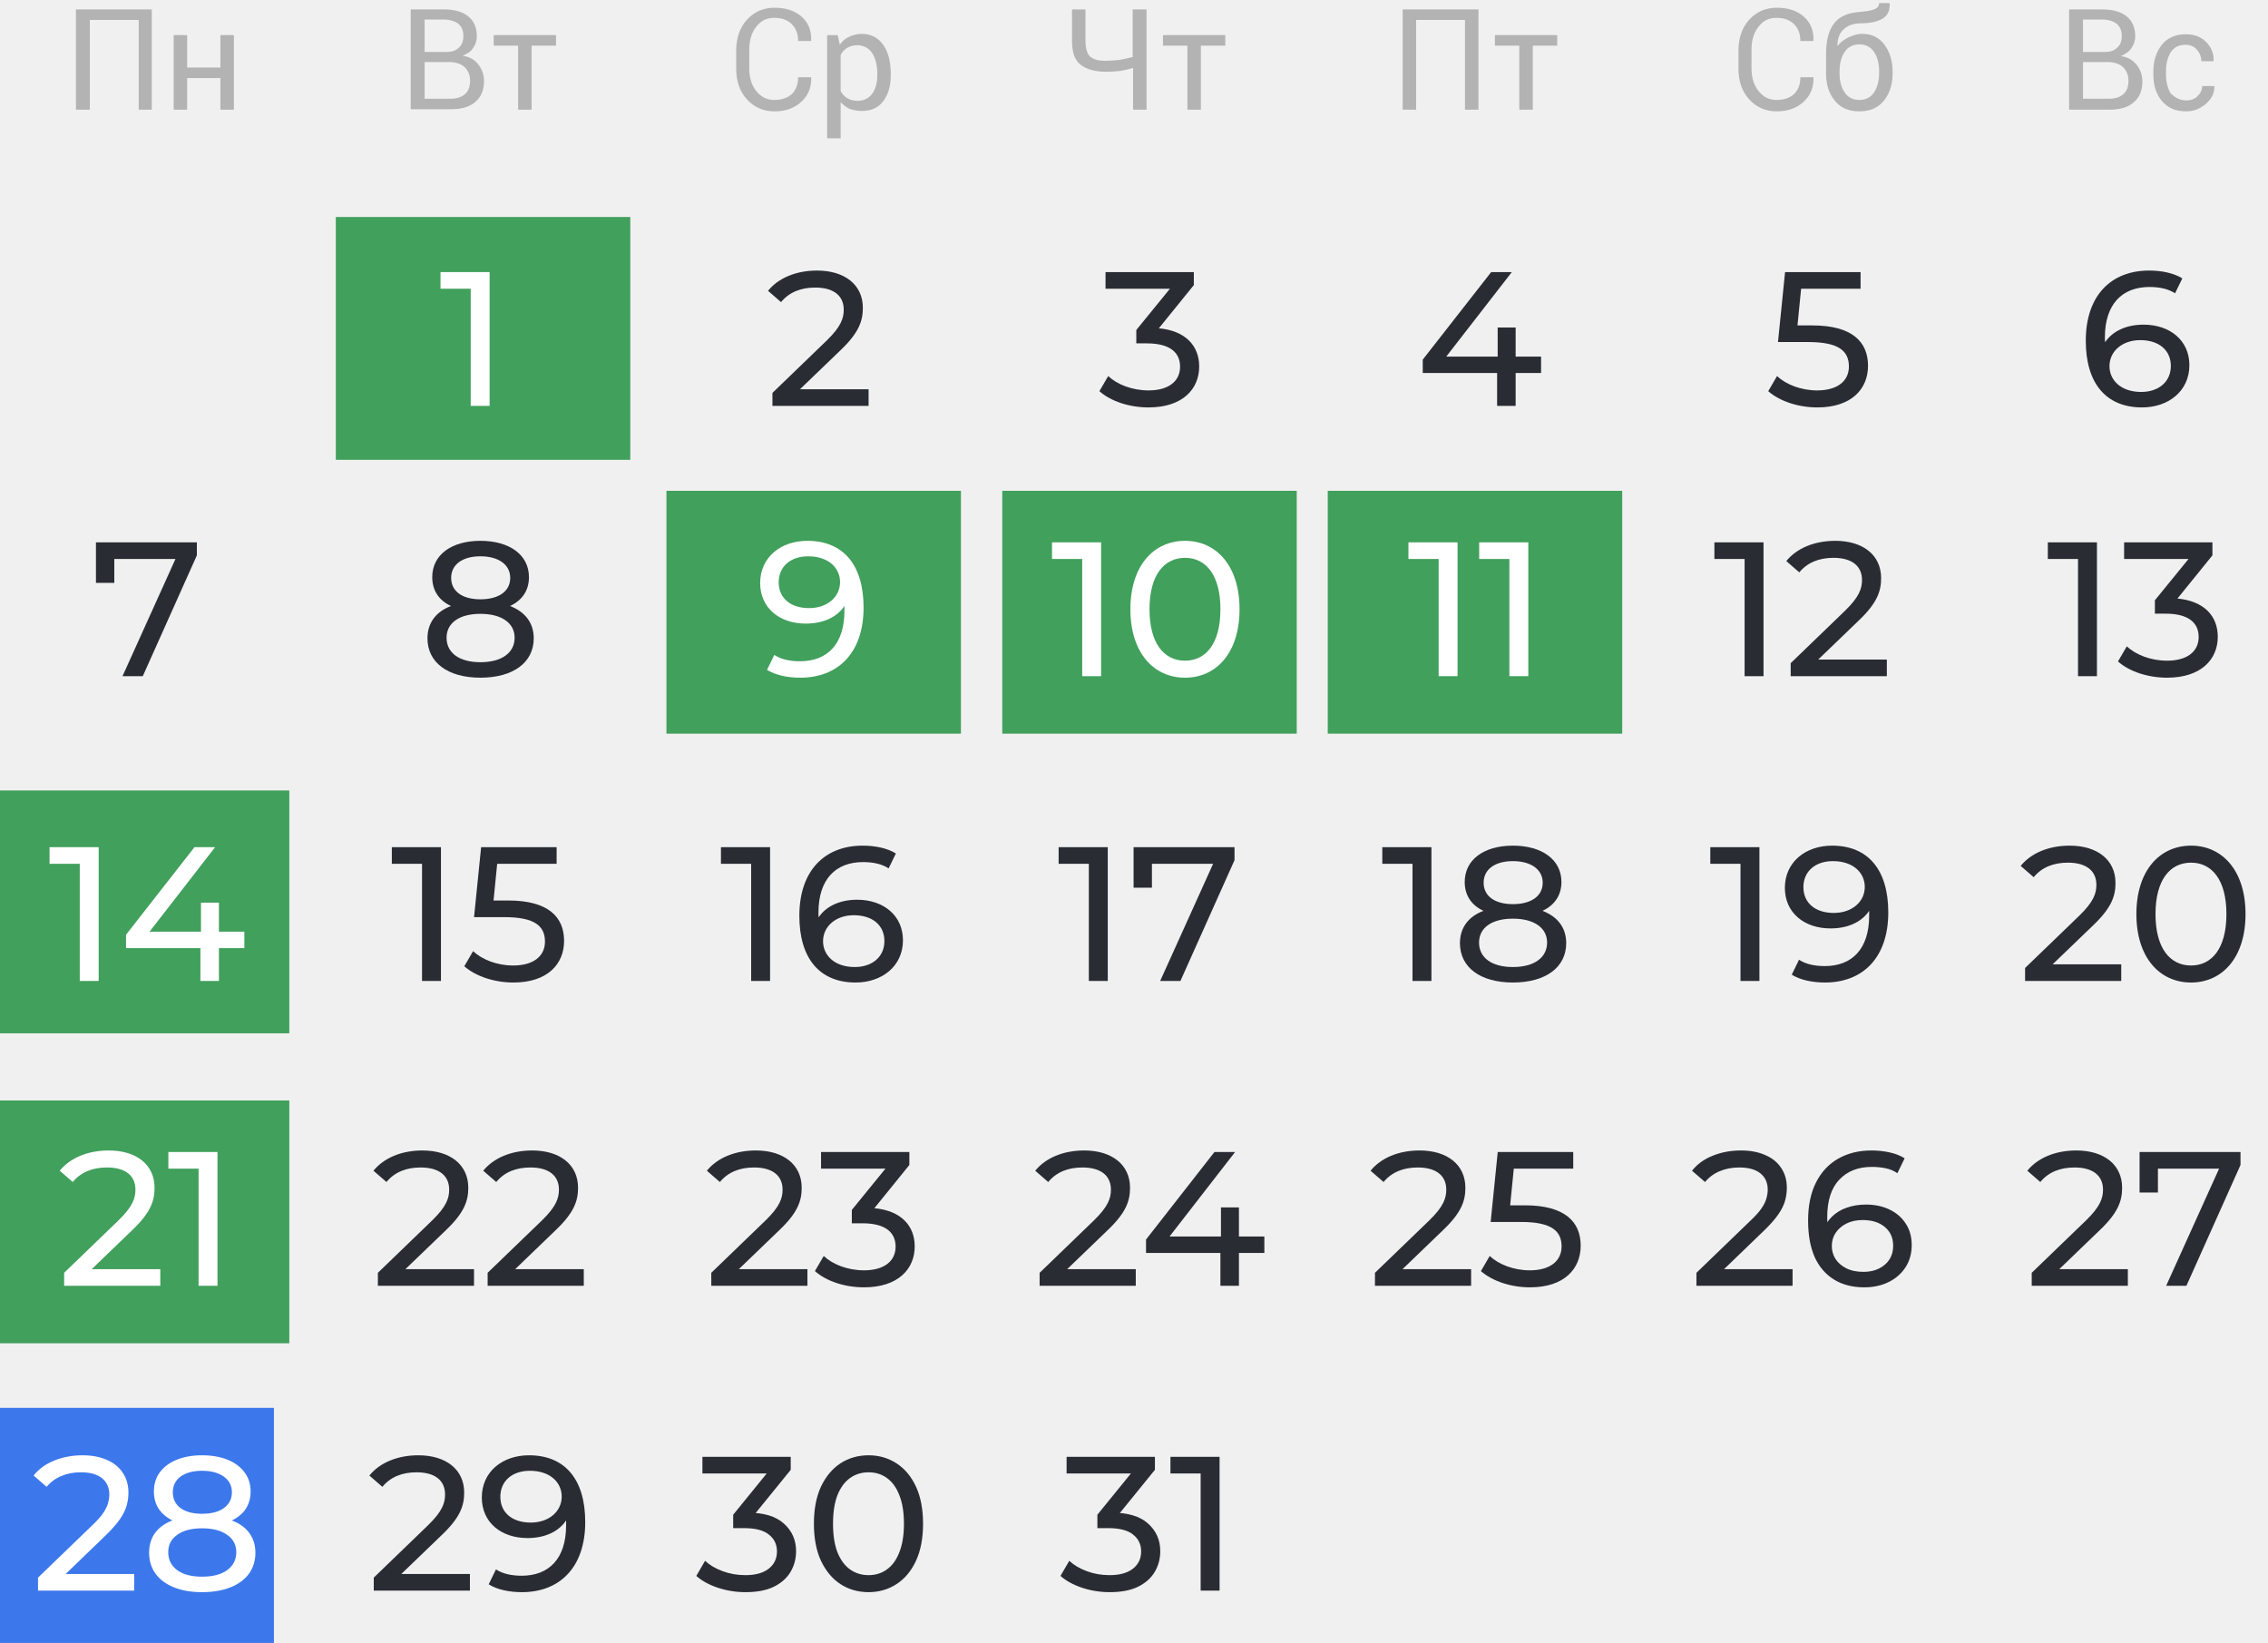
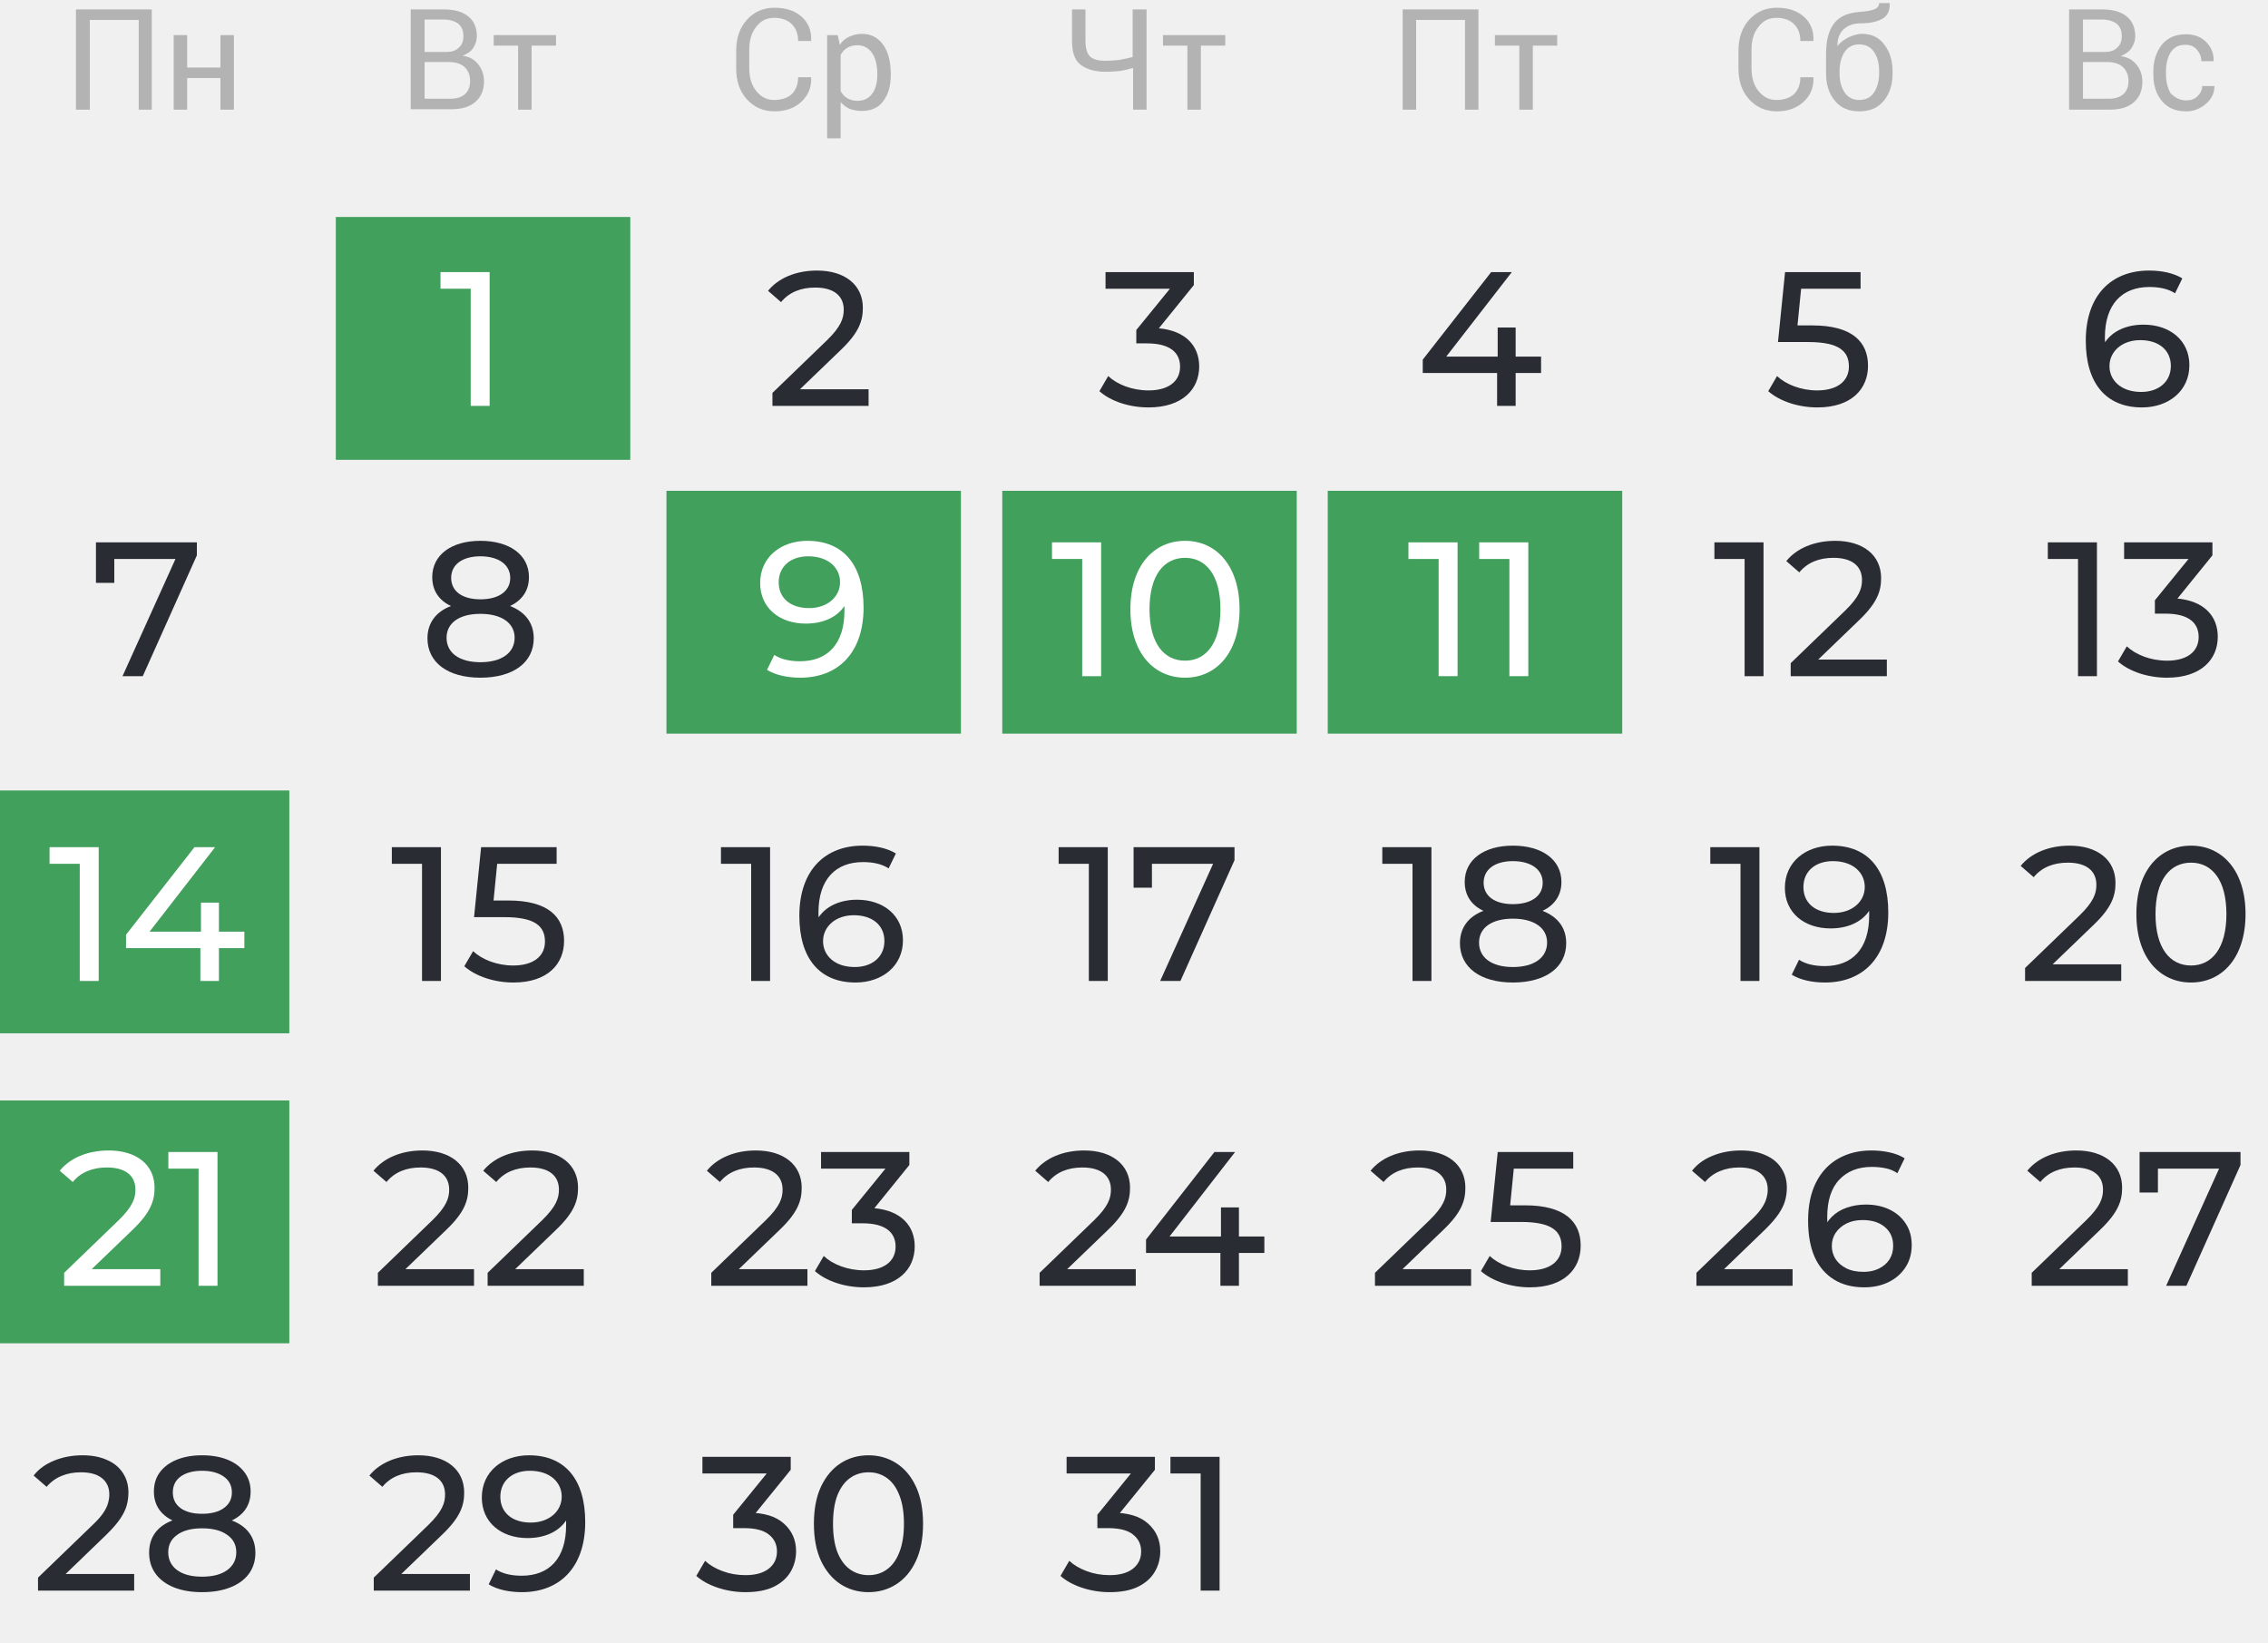
<svg xmlns="http://www.w3.org/2000/svg" width="439" height="318" viewBox="0 0 439 318" fill="none">
  <g clip-path="url(#clip0_3949_8374)">
    <mask id="mask0_3949_8374" style="mask-type:luminance" maskUnits="userSpaceOnUse" x="7" y="0" width="432" height="318">
      <path d="M438.5 0H7.5V318H438.5V0Z" fill="white" />
    </mask>
    <g mask="url(#mask0_3949_8374)">
      <path d="M122 42H65V89H122V42Z" fill="#41A05C" />
    </g>
    <path d="M186 95H129V142H186V95Z" fill="#41A05C" />
    <path d="M56 153H-1V200H56V153Z" fill="#41A05C" />
    <path d="M56 213H-1V260H56V213Z" fill="#41A05C" />
    <path d="M251 95H194V142H251V95Z" fill="#41A05C" />
    <path d="M314 95H257V142H314V95Z" fill="#41A05C" />
-     <path d="M53.02 272.5H-3.98V319.5H53.02V272.5Z" fill="#3C78EC" />
    <path d="M29.457 21.226H26.849V3.861H17.392V21.226H14.701V1.823H29.376V21.226H29.457Z" fill="#B3B3B3" />
    <path d="M45.273 21.226H42.664V15.112H36.224V21.226H33.615V6.796H36.224V13.073H42.664V6.796H45.273V21.226Z" fill="#B3B3B3" />
    <path d="M79.5 21.226V1.823H85.859C87.897 1.823 89.446 2.231 90.588 3.128C91.729 4.024 92.3 5.329 92.3 7.041C92.3 7.856 92.055 8.59 91.566 9.324C91.077 10.057 90.343 10.465 89.528 10.791C90.832 10.954 91.81 11.525 92.544 12.422C93.278 13.318 93.686 14.46 93.686 15.683C93.686 17.476 93.115 18.781 91.974 19.759C90.832 20.737 89.283 21.145 87.245 21.145H79.5V21.226ZM82.19 10.057H86.43C87.408 10.057 88.223 9.813 88.794 9.242C89.446 8.671 89.691 7.938 89.691 6.959C89.691 5.9 89.365 5.166 88.712 4.595C88.06 4.106 87.082 3.78 85.859 3.78H82.19V10.057ZM82.19 12.095V19.107H87.245C88.468 19.107 89.365 18.781 90.017 18.21C90.669 17.639 90.995 16.742 90.995 15.683C90.995 14.623 90.669 13.726 90.017 13.074C89.365 12.422 88.468 12.095 87.245 12.014H87.082H82.19V12.095Z" fill="#B3B3B3" />
    <path d="M107.626 8.834H102.898V21.226H100.289V8.834H95.561V6.796H107.626V8.834Z" fill="#B3B3B3" />
    <path d="M157.012 15.03C157.093 16.905 156.441 18.454 155.137 19.677C153.832 20.9 152.12 21.552 149.919 21.552C147.718 21.552 145.924 20.737 144.538 19.188C143.152 17.639 142.5 15.683 142.5 13.237V9.813C142.5 7.448 143.152 5.41 144.538 3.861C145.924 2.312 147.718 1.497 149.919 1.497C152.12 1.497 153.832 2.068 155.137 3.209C156.441 4.35 157.093 5.899 157.012 7.856V7.938H154.484C154.484 6.552 154.077 5.492 153.261 4.677C152.446 3.861 151.305 3.454 149.837 3.454C148.37 3.454 147.229 4.024 146.332 5.247C145.435 6.389 145.027 7.856 145.027 9.65V13.155C145.027 14.949 145.435 16.416 146.332 17.558C147.229 18.699 148.37 19.351 149.837 19.351C151.305 19.351 152.446 18.944 153.261 18.21C154.077 17.395 154.484 16.335 154.484 14.949H157.012V15.03Z" fill="#B3B3B3" />
    <path d="M172.42 14.541C172.42 16.661 171.931 18.291 170.952 19.596C169.974 20.9 168.588 21.471 166.795 21.471C165.898 21.471 165.164 21.308 164.43 21.063C163.778 20.737 163.207 20.33 162.718 19.759V26.77H160.109V6.796H162.148L162.555 8.671C163.044 7.938 163.615 7.449 164.349 7.122C165.083 6.796 165.898 6.552 166.795 6.552C168.588 6.552 169.974 7.285 170.952 8.671C171.931 10.057 172.42 11.932 172.42 14.297V14.541ZM169.811 14.297C169.811 12.666 169.485 11.28 168.833 10.302C168.181 9.324 167.202 8.753 165.979 8.753C165.246 8.753 164.593 8.916 164.023 9.242C163.452 9.568 163.044 10.057 162.718 10.628V17.639C163.044 18.21 163.452 18.699 164.023 19.025C164.593 19.351 165.246 19.514 165.979 19.514C167.202 19.514 168.181 19.025 168.833 18.128C169.485 17.232 169.811 16.009 169.811 14.623V14.297Z" fill="#B3B3B3" />
    <path d="M221.93 1.823V21.226H219.321V13.155C218.506 13.4 217.691 13.563 216.875 13.726C216.06 13.808 215.163 13.889 214.022 13.889C211.902 13.889 210.272 13.4 209.131 12.503C207.989 11.606 207.5 10.057 207.5 7.938V1.823H210.109V7.938C210.109 9.405 210.435 10.383 211.006 10.954C211.658 11.525 212.636 11.769 213.941 11.769C214.837 11.769 215.734 11.688 216.631 11.606C217.446 11.443 218.343 11.28 219.24 11.036V1.823H221.93Z" fill="#B3B3B3" />
    <path d="M237.174 8.834H232.446V21.226H229.837V8.834H225.109V6.796H237.174V8.834Z" fill="#B3B3B3" />
    <path d="M286.175 21.226H283.566V3.861H274.109V21.226H271.5V1.823H286.175V21.226Z" fill="#B3B3B3" />
    <path d="M301.42 8.835H296.691V21.227H294.083V8.835H289.354V6.796H301.42V8.835Z" fill="#B3B3B3" />
    <path d="M351.012 15.03C351.093 16.905 350.441 18.454 349.137 19.677C347.832 20.9 346.12 21.552 343.919 21.552C341.718 21.552 339.924 20.737 338.538 19.188C337.152 17.639 336.5 15.682 336.5 13.237V9.813C336.5 7.448 337.152 5.41 338.538 3.861C339.924 2.312 341.718 1.497 343.919 1.497C346.12 1.497 347.832 2.068 349.137 3.209C350.441 4.35 351.093 5.899 351.012 7.856V7.938H348.484C348.484 6.552 348.077 5.492 347.261 4.677C346.446 3.861 345.305 3.454 343.837 3.454C342.37 3.454 341.229 4.024 340.332 5.247C339.435 6.389 339.027 7.856 339.027 9.65V13.155C339.027 14.949 339.435 16.416 340.332 17.558C341.229 18.699 342.37 19.351 343.837 19.351C345.305 19.351 346.446 18.944 347.261 18.21C348.077 17.395 348.484 16.335 348.484 14.949H351.012V15.03Z" fill="#B3B3B3" />
    <path d="M360.387 6.551C362.262 6.551 363.648 7.204 364.708 8.59C365.768 9.976 366.338 11.688 366.338 13.889V14.215C366.338 16.335 365.768 18.128 364.626 19.514C363.485 20.9 361.936 21.552 359.898 21.552C357.86 21.552 356.311 20.9 355.169 19.514C354.028 18.128 353.457 16.416 353.457 14.215V13.889C353.457 13.807 353.457 13.726 353.457 13.726C353.457 13.644 353.457 13.644 353.457 13.563V10.465C353.457 7.693 354.028 5.736 355.088 4.432C356.148 3.127 357.778 2.475 359.898 2.312C361.121 2.231 362.099 2.068 362.751 1.823C363.403 1.578 363.73 1.171 363.73 0.6H365.768V0.682C365.849 2.068 365.36 3.046 364.382 3.617C363.403 4.187 362.017 4.513 360.142 4.513C358.756 4.513 357.697 4.921 356.881 5.655C356.066 6.388 355.658 7.448 355.658 8.834V8.916C356.148 8.264 356.881 7.693 357.697 7.285C358.512 6.878 359.49 6.551 360.387 6.551ZM359.898 8.59C358.675 8.59 357.697 9.079 357.044 10.057C356.392 11.035 356.066 12.34 356.066 13.807V14.133C356.066 15.682 356.392 16.905 357.044 17.884C357.697 18.862 358.675 19.351 359.898 19.351C361.121 19.351 362.099 18.862 362.751 17.884C363.403 16.905 363.73 15.601 363.73 14.133V13.807C363.73 12.258 363.403 11.035 362.751 10.057C362.099 9.079 361.121 8.59 359.898 8.59Z" fill="#B3B3B3" />
    <path d="M400.5 21.226V1.823H406.859C408.897 1.823 410.446 2.231 411.588 3.128C412.729 4.024 413.3 5.329 413.3 7.041C413.3 7.856 413.055 8.59 412.566 9.324C412.077 10.057 411.343 10.465 410.528 10.873C411.832 11.036 412.81 11.606 413.544 12.503C414.278 13.4 414.686 14.541 414.686 15.764C414.686 17.558 414.115 18.862 412.973 19.84C411.832 20.819 410.283 21.226 408.245 21.226H400.5ZM403.19 10.057H407.43C408.408 10.057 409.223 9.813 409.794 9.242C410.446 8.671 410.691 7.938 410.691 6.959C410.691 5.9 410.365 5.166 409.712 4.595C409.06 4.106 408.082 3.78 406.859 3.78H403.19V10.057ZM403.19 12.095V19.107H408.245C409.468 19.107 410.365 18.781 411.017 18.21C411.669 17.639 411.995 16.742 411.995 15.683C411.995 14.623 411.669 13.726 411.017 13.074C410.365 12.422 409.468 12.095 408.245 12.014H408.082H403.19V12.095Z" fill="#B3B3B3" />
    <path d="M423.245 19.433C424.061 19.433 424.794 19.188 425.365 18.618C425.936 18.047 426.262 17.395 426.262 16.661H428.626V16.742C428.626 17.965 428.137 19.107 426.996 20.085C425.854 21.063 424.631 21.552 423.164 21.552C421.126 21.552 419.577 20.9 418.435 19.514C417.294 18.128 416.805 16.416 416.805 14.378V13.808C416.805 11.769 417.376 10.057 418.435 8.671C419.577 7.285 421.126 6.633 423.082 6.633C424.713 6.633 426.017 7.122 426.996 8.101C427.974 9.079 428.545 10.302 428.463 11.769V11.851H426.099C426.099 10.954 425.773 10.22 425.202 9.568C424.631 8.916 423.898 8.671 423.001 8.671C421.696 8.671 420.8 9.161 420.147 10.139C419.577 11.117 419.251 12.34 419.251 13.808V14.378C419.251 15.846 419.577 17.069 420.147 18.047C421.044 18.944 421.941 19.433 423.245 19.433Z" fill="#B3B3B3" />
    <path d="M224.312 63.541C229.492 64.022 232.119 66.945 232.119 70.941C232.119 75.307 228.9 78.859 222.314 78.859C218.614 78.859 214.988 77.675 212.805 75.714L214.507 72.791C216.246 74.419 219.132 75.566 222.314 75.566C226.199 75.566 228.419 73.79 228.419 70.978C228.419 68.24 226.458 66.464 222.018 66.464H219.946V63.874L226.458 55.882H213.989V52.663H231.083V55.179L224.312 63.541Z" fill="#292C33" />
    <path d="M203.629 104.975H213.138V130.875H209.475V108.194H203.629V104.975ZM229.385 131.171C223.317 131.171 218.803 126.361 218.803 117.925C218.803 109.489 223.317 104.679 229.385 104.679C235.416 104.679 239.93 109.489 239.93 117.925C239.93 126.361 235.416 131.171 229.385 131.171ZM229.385 127.878C233.418 127.878 236.23 124.548 236.23 117.925C236.23 111.302 233.418 107.972 229.385 107.972C225.315 107.972 222.503 111.302 222.503 117.925C222.503 124.548 225.315 127.878 229.385 127.878Z" fill="white" />
    <path d="M204.912 163.975H214.421V189.875H210.758V167.194H204.912V163.975ZM219.42 163.975H238.956V166.491L228.485 189.875H224.563L234.812 167.194H222.972V171.819H219.42V163.975Z" fill="#292C33" />
    <path d="M206.56 245.656H219.843V248.875H201.232V246.359L211.777 236.184C214.515 233.52 215.033 231.892 215.033 230.264C215.033 227.6 213.146 225.972 209.52 225.972C206.745 225.972 204.488 226.86 202.897 228.784L200.381 226.601C202.379 224.122 205.82 222.679 209.853 222.679C215.255 222.679 218.733 225.454 218.733 229.894C218.733 232.41 217.993 234.667 214.478 238.034L206.56 245.656ZM244.732 239.329V242.511H239.811V248.875H236.222V242.511H221.829V239.921L235.075 222.975H239.071L226.38 239.329H236.333V233.705H239.811V239.329H244.732Z" fill="#292C33" />
    <path d="M298.294 69.017V72.199H293.373V78.563H289.784V72.199H275.391V69.609L288.637 52.663H292.633L279.942 69.017H289.895V63.393H293.373V69.017H298.294Z" fill="#292C33" />
    <path d="M272.621 104.975H282.13V130.875H278.467V108.194H272.621V104.975ZM286.316 104.975H295.825V130.875H292.162V108.194H286.316V104.975Z" fill="white" />
    <path d="M267.562 163.975H277.072V189.875H273.408V167.194H267.562V163.975ZM298.572 176.296C301.532 177.443 303.16 179.589 303.16 182.549C303.16 187.248 299.164 190.171 292.837 190.171C286.547 190.171 282.589 187.248 282.589 182.549C282.589 179.589 284.216 177.406 287.139 176.296C284.771 175.186 283.513 173.262 283.513 170.709C283.513 166.38 287.25 163.679 292.837 163.679C298.461 163.679 302.235 166.38 302.235 170.709C302.235 173.262 300.94 175.186 298.572 176.296ZM292.837 166.676C289.359 166.676 287.176 168.267 287.176 170.857C287.176 173.41 289.285 175.001 292.837 175.001C296.426 175.001 298.609 173.41 298.609 170.857C298.609 168.267 296.315 166.676 292.837 166.676ZM292.837 187.174C296.944 187.174 299.46 185.361 299.46 182.438C299.46 179.589 296.944 177.813 292.837 177.813C288.73 177.813 286.288 179.589 286.288 182.438C286.288 185.361 288.73 187.174 292.837 187.174Z" fill="#292C33" />
    <path d="M271.47 245.656H284.753V248.875H266.142V246.359L276.687 236.184C279.425 233.52 279.943 231.892 279.943 230.264C279.943 227.6 278.056 225.972 274.43 225.972C271.655 225.972 269.398 226.86 267.807 228.784L265.291 226.601C267.289 224.122 270.73 222.679 274.763 222.679C280.165 222.679 283.643 225.454 283.643 229.894C283.643 232.41 282.903 234.667 279.388 238.034L271.47 245.656ZM295.196 233.298C302.929 233.298 305.963 236.517 305.963 241.105C305.963 245.582 302.781 249.171 296.158 249.171C292.495 249.171 288.869 247.987 286.649 246.026L288.351 243.103C290.09 244.731 292.976 245.878 296.121 245.878C300.043 245.878 302.263 244.065 302.263 241.253C302.263 238.33 300.413 236.517 294.419 236.517H288.536L289.905 222.975H304.52V226.194H293.013L292.31 233.298H295.196Z" fill="#292C33" />
    <path d="M398.591 245.656H411.874V248.875H393.263V246.359L403.808 236.184C406.546 233.52 407.064 231.892 407.064 230.264C407.064 227.6 405.177 225.972 401.551 225.972C398.776 225.972 396.519 226.86 394.928 228.784L392.412 226.601C394.41 224.122 397.851 222.679 401.884 222.679C407.286 222.679 410.764 225.454 410.764 229.894C410.764 232.41 410.024 234.667 406.509 238.034L398.591 245.656ZM414.142 222.975H433.678V225.491L423.207 248.875H419.285L429.534 226.194H417.694V230.819H414.142V222.975Z" fill="#292C33" />
-     <path d="M7.359 307.875V305.359L17.904 295.184C18.841 294.296 19.532 293.519 19.976 292.853C20.444 292.162 20.753 291.533 20.901 290.966C21.073 290.374 21.16 289.807 21.16 289.264C21.16 287.932 20.691 286.884 19.754 286.119C18.816 285.354 17.447 284.972 15.647 284.972C14.265 284.972 13.02 285.206 11.91 285.675C10.8 286.119 9.838 286.822 9.024 287.784L6.508 285.601C7.494 284.343 8.814 283.381 10.467 282.715C12.144 282.024 13.982 281.679 15.98 281.679C17.78 281.679 19.347 281.975 20.679 282.567C22.011 283.134 23.034 283.961 23.75 285.046C24.49 286.131 24.86 287.414 24.86 288.894C24.86 289.733 24.749 290.559 24.527 291.373C24.305 292.187 23.885 293.05 23.269 293.963C22.652 294.876 21.764 295.899 20.605 297.034L11.207 306.099L10.319 304.656H25.97V307.875H7.359ZM39.113 308.171C37.016 308.171 35.203 307.863 33.674 307.246C32.145 306.629 30.96 305.754 30.122 304.619C29.283 303.46 28.864 302.103 28.864 300.549C28.864 299.02 29.259 297.725 30.048 296.664C30.862 295.579 32.033 294.765 33.563 294.222C35.092 293.655 36.942 293.371 39.113 293.371C41.283 293.371 43.133 293.655 44.663 294.222C46.217 294.765 47.401 295.579 48.215 296.664C49.029 297.749 49.436 299.044 49.436 300.549C49.436 302.103 49.017 303.46 48.178 304.619C47.339 305.754 46.143 306.629 44.589 307.246C43.035 307.863 41.209 308.171 39.113 308.171ZM39.113 305.174C41.185 305.174 42.8 304.755 43.96 303.916C45.144 303.053 45.736 301.893 45.736 300.438C45.736 299.007 45.144 297.885 43.96 297.071C42.8 296.232 41.185 295.813 39.113 295.813C37.066 295.813 35.462 296.232 34.303 297.071C33.144 297.885 32.564 299.007 32.564 300.438C32.564 301.893 33.144 303.053 34.303 303.916C35.462 304.755 37.066 305.174 39.113 305.174ZM39.113 295.369C37.139 295.369 35.462 295.11 34.081 294.592C32.7 294.049 31.639 293.285 30.899 292.298C30.159 291.287 29.789 290.09 29.789 288.709C29.789 287.254 30.171 286.008 30.936 284.972C31.725 283.911 32.823 283.097 34.229 282.53C35.635 281.963 37.263 281.679 39.113 281.679C40.987 281.679 42.628 281.963 44.034 282.53C45.44 283.097 46.538 283.911 47.327 284.972C48.116 286.008 48.511 287.254 48.511 288.709C48.511 290.09 48.141 291.287 47.401 292.298C46.661 293.285 45.588 294.049 44.182 294.592C42.776 295.11 41.086 295.369 39.113 295.369ZM39.113 293.001C40.913 293.001 42.319 292.631 43.331 291.891C44.367 291.151 44.885 290.14 44.885 288.857C44.885 287.55 44.355 286.526 43.294 285.786C42.233 285.046 40.84 284.676 39.113 284.676C37.386 284.676 36.005 285.046 34.969 285.786C33.958 286.526 33.452 287.55 33.452 288.857C33.452 290.14 33.945 291.151 34.932 291.891C35.943 292.631 37.337 293.001 39.113 293.001Z" fill="white" />
+     <path d="M7.359 307.875V305.359L17.904 295.184C18.841 294.296 19.532 293.519 19.976 292.853C20.444 292.162 20.753 291.533 20.901 290.966C21.073 290.374 21.16 289.807 21.16 289.264C21.16 287.932 20.691 286.884 19.754 286.119C18.816 285.354 17.447 284.972 15.647 284.972C14.265 284.972 13.02 285.206 11.91 285.675C10.8 286.119 9.838 286.822 9.024 287.784L6.508 285.601C7.494 284.343 8.814 283.381 10.467 282.715C12.144 282.024 13.982 281.679 15.98 281.679C17.78 281.679 19.347 281.975 20.679 282.567C22.011 283.134 23.034 283.961 23.75 285.046C24.49 286.131 24.86 287.414 24.86 288.894C24.86 289.733 24.749 290.559 24.527 291.373C24.305 292.187 23.885 293.05 23.269 293.963C22.652 294.876 21.764 295.899 20.605 297.034L11.207 306.099L10.319 304.656H25.97V307.875H7.359ZM39.113 308.171C37.016 308.171 35.203 307.863 33.674 307.246C32.145 306.629 30.96 305.754 30.122 304.619C29.283 303.46 28.864 302.103 28.864 300.549C28.864 299.02 29.259 297.725 30.048 296.664C30.862 295.579 32.033 294.765 33.563 294.222C35.092 293.655 36.942 293.371 39.113 293.371C41.283 293.371 43.133 293.655 44.663 294.222C46.217 294.765 47.401 295.579 48.215 296.664C49.029 297.749 49.436 299.044 49.436 300.549C49.436 302.103 49.017 303.46 48.178 304.619C47.339 305.754 46.143 306.629 44.589 307.246C43.035 307.863 41.209 308.171 39.113 308.171ZM39.113 305.174C41.185 305.174 42.8 304.755 43.96 303.916C45.144 303.053 45.736 301.893 45.736 300.438C45.736 299.007 45.144 297.885 43.96 297.071C42.8 296.232 41.185 295.813 39.113 295.813C37.066 295.813 35.462 296.232 34.303 297.071C33.144 297.885 32.564 299.007 32.564 300.438C32.564 301.893 33.144 303.053 34.303 303.916C35.462 304.755 37.066 305.174 39.113 305.174ZM39.113 295.369C37.139 295.369 35.462 295.11 34.081 294.592C32.7 294.049 31.639 293.285 30.899 292.298C30.159 291.287 29.789 290.09 29.789 288.709C29.789 287.254 30.171 286.008 30.936 284.972C31.725 283.911 32.823 283.097 34.229 282.53C35.635 281.963 37.263 281.679 39.113 281.679C40.987 281.679 42.628 281.963 44.034 282.53C45.44 283.097 46.538 283.911 47.327 284.972C48.116 286.008 48.511 287.254 48.511 288.709C48.511 290.09 48.141 291.287 47.401 292.298C46.661 293.285 45.588 294.049 44.182 294.592C42.776 295.11 41.086 295.369 39.113 295.369ZM39.113 293.001C40.913 293.001 42.319 292.631 43.331 291.891C44.367 291.151 44.885 290.14 44.885 288.857C44.885 287.55 44.355 286.526 43.294 285.786C42.233 285.046 40.84 284.676 39.113 284.676C37.386 284.676 36.005 285.046 34.969 285.786C33.958 286.526 33.452 287.55 33.452 288.857C33.452 290.14 33.945 291.151 34.932 291.891C35.943 292.631 37.337 293.001 39.113 293.001Z" fill="#292C33" />
    <path d="M77.675 304.656H90.958V307.875H72.347V305.359L82.892 295.184C85.63 292.52 86.148 290.892 86.148 289.264C86.148 286.6 84.261 284.972 80.635 284.972C77.86 284.972 75.603 285.86 74.012 287.784L71.496 285.601C73.494 283.122 76.935 281.679 80.968 281.679C86.37 281.679 89.848 284.454 89.848 288.894C89.848 291.41 89.108 293.667 85.593 297.034L77.675 304.656ZM102.399 281.679C109.356 281.679 113.278 286.341 113.278 294.592C113.278 303.435 108.283 308.171 101.03 308.171C98.588 308.171 96.257 307.69 94.592 306.654L95.998 303.768C97.367 304.656 99.106 304.989 100.993 304.989C106.247 304.989 109.578 301.696 109.578 295.221V294.296C108.061 296.553 105.322 297.7 102.103 297.7C96.96 297.7 93.26 294.629 93.26 289.856C93.26 284.861 97.256 281.679 102.399 281.679ZM102.732 294.703C106.284 294.703 108.727 292.52 108.727 289.671C108.727 287.007 106.581 284.676 102.547 284.676C99.18 284.676 96.849 286.637 96.849 289.708C96.849 292.742 99.106 294.703 102.732 294.703Z" fill="#292C33" />
    <path d="M144.286 308.171C142.461 308.171 140.685 307.887 138.958 307.32C137.256 306.753 135.862 305.988 134.777 305.026L136.479 302.103C137.342 302.917 138.465 303.583 139.846 304.101C141.227 304.619 142.707 304.878 144.286 304.878C146.21 304.878 147.702 304.471 148.763 303.657C149.848 302.818 150.391 301.696 150.391 300.29C150.391 298.933 149.873 297.848 148.837 297.034C147.826 296.195 146.21 295.776 143.99 295.776H141.918V293.186L149.614 283.714L150.132 285.194H135.961V281.975H153.055V284.491L145.396 293.926L143.472 292.779H144.693C147.826 292.779 150.169 293.482 151.723 294.888C153.302 296.294 154.091 298.082 154.091 300.253C154.091 301.708 153.733 303.04 153.018 304.249C152.303 305.458 151.217 306.42 149.762 307.135C148.331 307.826 146.506 308.171 144.286 308.171ZM168.124 308.171C166.101 308.171 164.288 307.653 162.685 306.617C161.106 305.581 159.848 304.076 158.911 302.103C157.998 300.13 157.542 297.737 157.542 294.925C157.542 292.113 157.998 289.72 158.911 287.747C159.848 285.774 161.106 284.269 162.685 283.233C164.288 282.197 166.101 281.679 168.124 281.679C170.122 281.679 171.923 282.197 173.526 283.233C175.129 284.269 176.387 285.774 177.3 287.747C178.213 289.72 178.669 292.113 178.669 294.925C178.669 297.737 178.213 300.13 177.3 302.103C176.387 304.076 175.129 305.581 173.526 306.617C171.923 307.653 170.122 308.171 168.124 308.171ZM168.124 304.878C169.481 304.878 170.665 304.508 171.676 303.768C172.712 303.028 173.514 301.918 174.081 300.438C174.673 298.958 174.969 297.12 174.969 294.925C174.969 292.73 174.673 290.892 174.081 289.412C173.514 287.932 172.712 286.822 171.676 286.082C170.665 285.342 169.481 284.972 168.124 284.972C166.767 284.972 165.571 285.342 164.535 286.082C163.499 286.822 162.685 287.932 162.093 289.412C161.526 290.892 161.242 292.73 161.242 294.925C161.242 297.12 161.526 298.958 162.093 300.438C162.685 301.918 163.499 303.028 164.535 303.768C165.571 304.508 166.767 304.878 168.124 304.878Z" fill="#292C33" />
    <path d="M350.813 62.986C358.546 62.986 361.58 66.205 361.58 70.793C361.58 75.27 358.398 78.859 351.775 78.859C348.112 78.859 344.486 77.675 342.266 75.714L343.968 72.791C345.707 74.419 348.593 75.566 351.738 75.566C355.66 75.566 357.88 73.753 357.88 70.941C357.88 68.018 356.03 66.205 350.036 66.205H344.153L345.522 52.663H360.137V55.882H348.63L347.927 62.986H350.813Z" fill="#292C33" />
    <path d="M331.844 104.975H341.353V130.875H337.69V108.194H331.844V104.975ZM351.94 127.656H365.223V130.875H346.612V128.359L357.157 118.184C359.895 115.52 360.413 113.892 360.413 112.264C360.413 109.6 358.526 107.972 354.9 107.972C352.125 107.972 349.868 108.86 348.277 110.784L345.761 108.601C347.759 106.122 351.2 104.679 355.233 104.679C360.635 104.679 364.113 107.454 364.113 111.894C364.113 114.41 363.373 116.667 359.858 120.034L351.94 127.656Z" fill="#292C33" />
    <path d="M331.049 163.975H340.558V189.875H336.895V167.194H331.049V163.975ZM354.623 163.679C361.579 163.679 365.501 168.341 365.501 176.592C365.501 185.435 360.506 190.171 353.254 190.171C350.812 190.171 348.481 189.69 346.816 188.654L348.222 185.768C349.591 186.656 351.33 186.989 353.217 186.989C358.471 186.989 361.801 183.696 361.801 177.221V176.296C360.284 178.553 357.546 179.7 354.327 179.7C349.184 179.7 345.484 176.629 345.484 171.856C345.484 166.861 349.48 163.679 354.623 163.679ZM354.956 176.703C358.508 176.703 360.95 174.52 360.95 171.671C360.95 169.007 358.804 166.676 354.771 166.676C351.404 166.676 349.073 168.637 349.073 171.708C349.073 174.742 351.33 176.703 354.956 176.703Z" fill="#292C33" />
    <path d="M328.365 248.875V246.359L338.91 236.184C339.847 235.296 340.538 234.519 340.982 233.853C341.45 233.162 341.759 232.533 341.907 231.966C342.079 231.374 342.166 230.807 342.166 230.264C342.166 228.932 341.697 227.884 340.76 227.119C339.822 226.354 338.453 225.972 336.653 225.972C335.271 225.972 334.026 226.206 332.916 226.675C331.806 227.119 330.844 227.822 330.03 228.784L327.514 226.601C328.5 225.343 329.82 224.381 331.473 223.715C333.15 223.024 334.988 222.679 336.986 222.679C338.786 222.679 340.353 222.975 341.685 223.567C343.017 224.134 344.04 224.961 344.756 226.046C345.496 227.131 345.866 228.414 345.866 229.894C345.866 230.733 345.755 231.559 345.533 232.373C345.311 233.187 344.891 234.05 344.275 234.963C343.658 235.876 342.77 236.899 341.611 238.034L332.213 247.099L331.325 245.656H346.976V248.875H328.365ZM360.86 249.171C358.566 249.171 356.605 248.665 354.977 247.654C353.349 246.643 352.103 245.187 351.24 243.288C350.401 241.364 349.982 239.021 349.982 236.258C349.982 233.323 350.5 230.844 351.536 228.821C352.572 226.798 354.015 225.269 355.865 224.233C357.715 223.197 359.836 222.679 362.229 222.679C363.462 222.679 364.634 222.802 365.744 223.049C366.878 223.296 367.853 223.678 368.667 224.196L367.261 227.082C366.595 226.613 365.83 226.293 364.967 226.12C364.128 225.947 363.24 225.861 362.303 225.861C359.663 225.861 357.567 226.687 356.013 228.34C354.459 229.968 353.682 232.398 353.682 235.629C353.682 236.147 353.706 236.764 353.756 237.479C353.805 238.194 353.928 238.897 354.126 239.588L352.868 238.33C353.238 237.195 353.817 236.246 354.607 235.481C355.421 234.692 356.383 234.112 357.493 233.742C358.627 233.347 359.848 233.15 361.156 233.15C362.882 233.15 364.412 233.471 365.744 234.112C367.076 234.753 368.124 235.666 368.889 236.85C369.653 238.009 370.036 239.391 370.036 240.994C370.036 242.647 369.629 244.09 368.815 245.323C368.001 246.556 366.903 247.506 365.522 248.172C364.14 248.838 362.586 249.171 360.86 249.171ZM360.712 246.174C361.846 246.174 362.833 245.964 363.672 245.545C364.535 245.126 365.213 244.546 365.707 243.806C366.2 243.041 366.447 242.153 366.447 241.142C366.447 239.613 365.916 238.404 364.856 237.516C363.795 236.603 362.352 236.147 360.527 236.147C359.343 236.147 358.307 236.369 357.419 236.813C356.531 237.257 355.828 237.861 355.31 238.626C354.816 239.366 354.57 240.217 354.57 241.179C354.57 242.067 354.804 242.893 355.273 243.658C355.741 244.398 356.432 245.002 357.345 245.471C358.257 245.94 359.38 246.174 360.712 246.174Z" fill="#292C33" />
    <path d="M414.903 62.838C420.046 62.838 423.783 65.909 423.783 70.682C423.783 75.677 419.75 78.859 414.607 78.859C407.651 78.859 403.729 74.197 403.729 65.946C403.729 57.103 408.724 52.367 415.976 52.367C418.418 52.367 420.749 52.848 422.414 53.884L421.008 56.77C419.676 55.882 417.899 55.549 416.049 55.549C410.795 55.549 407.428 58.842 407.428 65.317C407.428 65.613 407.429 65.909 407.466 66.242C408.946 64.022 411.684 62.838 414.903 62.838ZM414.459 75.862C417.826 75.862 420.194 73.901 420.194 70.83C420.194 67.796 417.899 65.835 414.273 65.835C410.758 65.835 408.316 68.018 408.316 70.867C408.316 73.531 410.463 75.862 414.459 75.862Z" fill="#292C33" />
    <path d="M396.381 104.975H405.89V130.875H402.227V108.194H396.381V104.975ZM421.472 115.853C426.652 116.334 429.279 119.257 429.279 123.253C429.279 127.619 426.06 131.171 419.474 131.171C415.774 131.171 412.148 129.987 409.965 128.026L411.667 125.103C413.406 126.731 416.292 127.878 419.474 127.878C423.359 127.878 425.579 126.102 425.579 123.29C425.579 120.552 423.618 118.776 419.178 118.776H417.106V116.186L423.618 108.194H411.149V104.975H428.243V107.491L421.472 115.853Z" fill="#292C33" />
    <path d="M397.308 186.656H410.591V189.875H391.98V187.359L402.525 177.184C405.263 174.52 405.781 172.892 405.781 171.264C405.781 168.6 403.894 166.972 400.268 166.972C397.493 166.972 395.236 167.86 393.645 169.784L391.129 167.601C393.127 165.122 396.568 163.679 400.601 163.679C406.003 163.679 409.481 166.454 409.481 170.894C409.481 173.41 408.741 175.667 405.226 179.034L397.308 186.656ZM424.107 190.171C418.039 190.171 413.525 185.361 413.525 176.925C413.525 168.489 418.039 163.679 424.107 163.679C430.138 163.679 434.652 168.489 434.652 176.925C434.652 185.361 430.138 190.171 424.107 190.171ZM424.107 186.878C428.14 186.878 430.952 183.548 430.952 176.925C430.952 170.302 428.14 166.972 424.107 166.972C420.037 166.972 417.225 170.302 417.225 176.925C417.225 183.548 420.037 186.878 424.107 186.878Z" fill="#292C33" />
    <path d="M18.572 104.975H38.108V107.491L27.637 130.875H23.715L33.964 108.194H22.124V112.819H18.572V104.975Z" fill="#292C33" />
    <path d="M9.592 163.975H19.101V189.875H15.438V167.194H9.592V163.975ZM47.299 180.329V183.511H42.378V189.875H38.789V183.511H24.396V180.921L37.642 163.975H41.638L28.947 180.329H38.9V174.705H42.378V180.329H47.299Z" fill="white" />
    <path d="M17.745 245.656H31.028V248.875H12.417V246.359L22.962 236.184C25.7 233.52 26.218 231.892 26.218 230.264C26.218 227.6 24.331 225.972 20.705 225.972C17.93 225.972 15.673 226.86 14.082 228.784L11.566 226.601C13.564 224.122 17.005 222.679 21.038 222.679C26.44 222.679 29.918 225.454 29.918 229.894C29.918 232.41 29.178 234.667 25.663 238.034L17.745 245.656ZM32.59 222.975H42.099V248.875H38.436V226.194H32.59V222.975Z" fill="white" />
    <path d="M85.264 52.663H94.773V78.563H91.11V55.882H85.264V52.663Z" fill="white" />
    <path d="M98.724 117.296C101.684 118.443 103.312 120.589 103.312 123.549C103.312 128.248 99.316 131.171 92.989 131.171C86.699 131.171 82.74 128.248 82.74 123.549C82.74 120.589 84.368 118.406 87.291 117.296C84.923 116.186 83.665 114.262 83.665 111.709C83.665 107.38 87.402 104.679 92.989 104.679C98.613 104.679 102.387 107.38 102.387 111.709C102.387 114.262 101.092 116.186 98.724 117.296ZM92.989 107.676C89.511 107.676 87.328 109.267 87.328 111.857C87.328 114.41 89.437 116.001 92.989 116.001C96.578 116.001 98.761 114.41 98.761 111.857C98.761 109.267 96.467 107.676 92.989 107.676ZM92.989 128.174C97.096 128.174 99.612 126.361 99.612 123.438C99.612 120.589 97.096 118.813 92.989 118.813C88.882 118.813 86.44 120.589 86.44 123.438C86.44 126.361 88.882 128.174 92.989 128.174Z" fill="#292C33" />
    <path d="M75.844 163.975H85.353V189.875H81.69V167.194H75.844V163.975ZM98.418 174.298C106.152 174.298 109.186 177.517 109.186 182.105C109.186 186.582 106.004 190.171 99.38 190.171C95.717 190.171 92.091 188.987 89.871 187.026L91.573 184.103C93.312 185.731 96.198 186.878 99.343 186.878C103.265 186.878 105.485 185.065 105.485 182.253C105.485 179.33 103.635 177.517 97.641 177.517H91.758L93.127 163.975H107.743V167.194H96.235L95.532 174.298H98.418Z" fill="#292C33" />
    <path d="M78.47 245.656H91.753V248.875H73.142V246.359L83.687 236.184C86.425 233.52 86.943 231.892 86.943 230.264C86.943 227.6 85.056 225.972 81.43 225.972C78.655 225.972 76.398 226.86 74.807 228.784L72.291 226.601C74.289 224.122 77.73 222.679 81.763 222.679C87.165 222.679 90.643 225.454 90.643 229.894C90.643 232.41 89.903 234.667 86.388 238.034L78.47 245.656ZM99.716 245.656H112.999V248.875H94.388V246.359L104.933 236.184C107.671 233.52 108.189 231.892 108.189 230.264C108.189 227.6 106.302 225.972 102.676 225.972C99.901 225.972 97.644 226.86 96.053 228.784L93.537 226.601C95.535 224.122 98.976 222.679 103.009 222.679C108.411 222.679 111.889 225.454 111.889 229.894C111.889 232.41 111.149 234.667 107.634 238.034L99.716 245.656Z" fill="#292C33" />
    <path d="M156.276 104.679C163.232 104.679 167.154 109.341 167.154 117.592C167.154 126.435 162.159 131.171 154.907 131.171C152.465 131.171 150.134 130.69 148.469 129.654L149.875 126.768C151.244 127.656 152.983 127.989 154.87 127.989C160.124 127.989 163.454 124.696 163.454 118.221V117.296C161.937 119.553 159.199 120.7 155.98 120.7C150.837 120.7 147.137 117.629 147.137 112.856C147.137 107.861 151.133 104.679 156.276 104.679ZM156.609 117.703C160.161 117.703 162.603 115.52 162.603 112.671C162.603 110.007 160.457 107.676 156.424 107.676C153.057 107.676 150.726 109.637 150.726 112.708C150.726 115.742 152.983 117.703 156.609 117.703Z" fill="white" />
    <path d="M139.549 163.975H149.058V189.875H145.395V167.194H139.549V163.975ZM165.898 174.15C171.041 174.15 174.778 177.221 174.778 181.994C174.778 186.989 170.745 190.171 165.602 190.171C158.646 190.171 154.724 185.509 154.724 177.258C154.724 168.415 159.719 163.679 166.971 163.679C169.413 163.679 171.744 164.16 173.409 165.196L172.003 168.082C170.671 167.194 168.895 166.861 167.045 166.861C161.791 166.861 158.424 170.154 158.424 176.629C158.424 176.925 158.424 177.221 158.461 177.554C159.941 175.334 162.679 174.15 165.898 174.15ZM165.454 187.174C168.821 187.174 171.189 185.213 171.189 182.142C171.189 179.108 168.895 177.147 165.269 177.147C161.754 177.147 159.312 179.33 159.312 182.179C159.312 184.843 161.458 187.174 165.454 187.174Z" fill="#292C33" />
    <path d="M143.005 245.656H156.288V248.875H137.677V246.359L148.222 236.184C150.96 233.52 151.478 231.892 151.478 230.264C151.478 227.6 149.591 225.972 145.965 225.972C143.19 225.972 140.933 226.86 139.342 228.784L136.826 226.601C138.824 224.122 142.265 222.679 146.298 222.679C151.7 222.679 155.178 225.454 155.178 229.894C155.178 232.41 154.438 234.667 150.923 238.034L143.005 245.656ZM169.247 233.853C174.427 234.334 177.054 237.257 177.054 241.253C177.054 245.619 173.835 249.171 167.249 249.171C163.549 249.171 159.923 247.987 157.74 246.026L159.442 243.103C161.181 244.731 164.067 245.878 167.249 245.878C171.134 245.878 173.354 244.102 173.354 241.29C173.354 238.552 171.393 236.776 166.953 236.776H164.881V234.186L171.393 226.194H158.924V222.975H176.018V225.491L169.247 233.853Z" fill="#292C33" />
    <path d="M154.843 75.344H168.126V78.563H149.515V76.047L160.06 65.872C162.798 63.208 163.316 61.58 163.316 59.952C163.316 57.288 161.429 55.66 157.803 55.66C155.028 55.66 152.771 56.548 151.18 58.472L148.664 56.289C150.662 53.81 154.103 52.367 158.136 52.367C163.538 52.367 167.016 55.142 167.016 59.582C167.016 62.098 166.276 64.355 162.761 67.722L154.843 75.344Z" fill="#292C33" />
    <path d="M214.779 308.171C212.954 308.171 211.178 307.887 209.451 307.32C207.749 306.753 206.356 305.988 205.27 305.026L206.972 302.103C207.836 302.917 208.958 303.583 210.339 304.101C211.721 304.619 213.201 304.878 214.779 304.878C216.703 304.878 218.196 304.471 219.256 303.657C220.342 302.818 220.884 301.696 220.884 300.29C220.884 298.933 220.366 297.848 219.33 297.034C218.319 296.195 216.703 295.776 214.483 295.776H212.411V293.186L220.107 283.714L220.625 285.194H206.454V281.975H223.548V284.491L215.889 293.926L213.965 292.779H215.186C218.319 292.779 220.662 293.482 222.216 294.888C223.795 296.294 224.584 298.082 224.584 300.253C224.584 301.708 224.227 303.04 223.511 304.249C222.796 305.458 221.711 306.42 220.255 307.135C218.825 307.826 216.999 308.171 214.779 308.171ZM232.401 307.875V283.455L233.992 285.194H226.555V281.975H236.064V307.875H232.401Z" fill="#292C33" />
  </g>
  <defs>
    <clipPath id="clip0_3949_8374">
      <rect width="439" height="318" fill="white" />
    </clipPath>
  </defs>
</svg>
